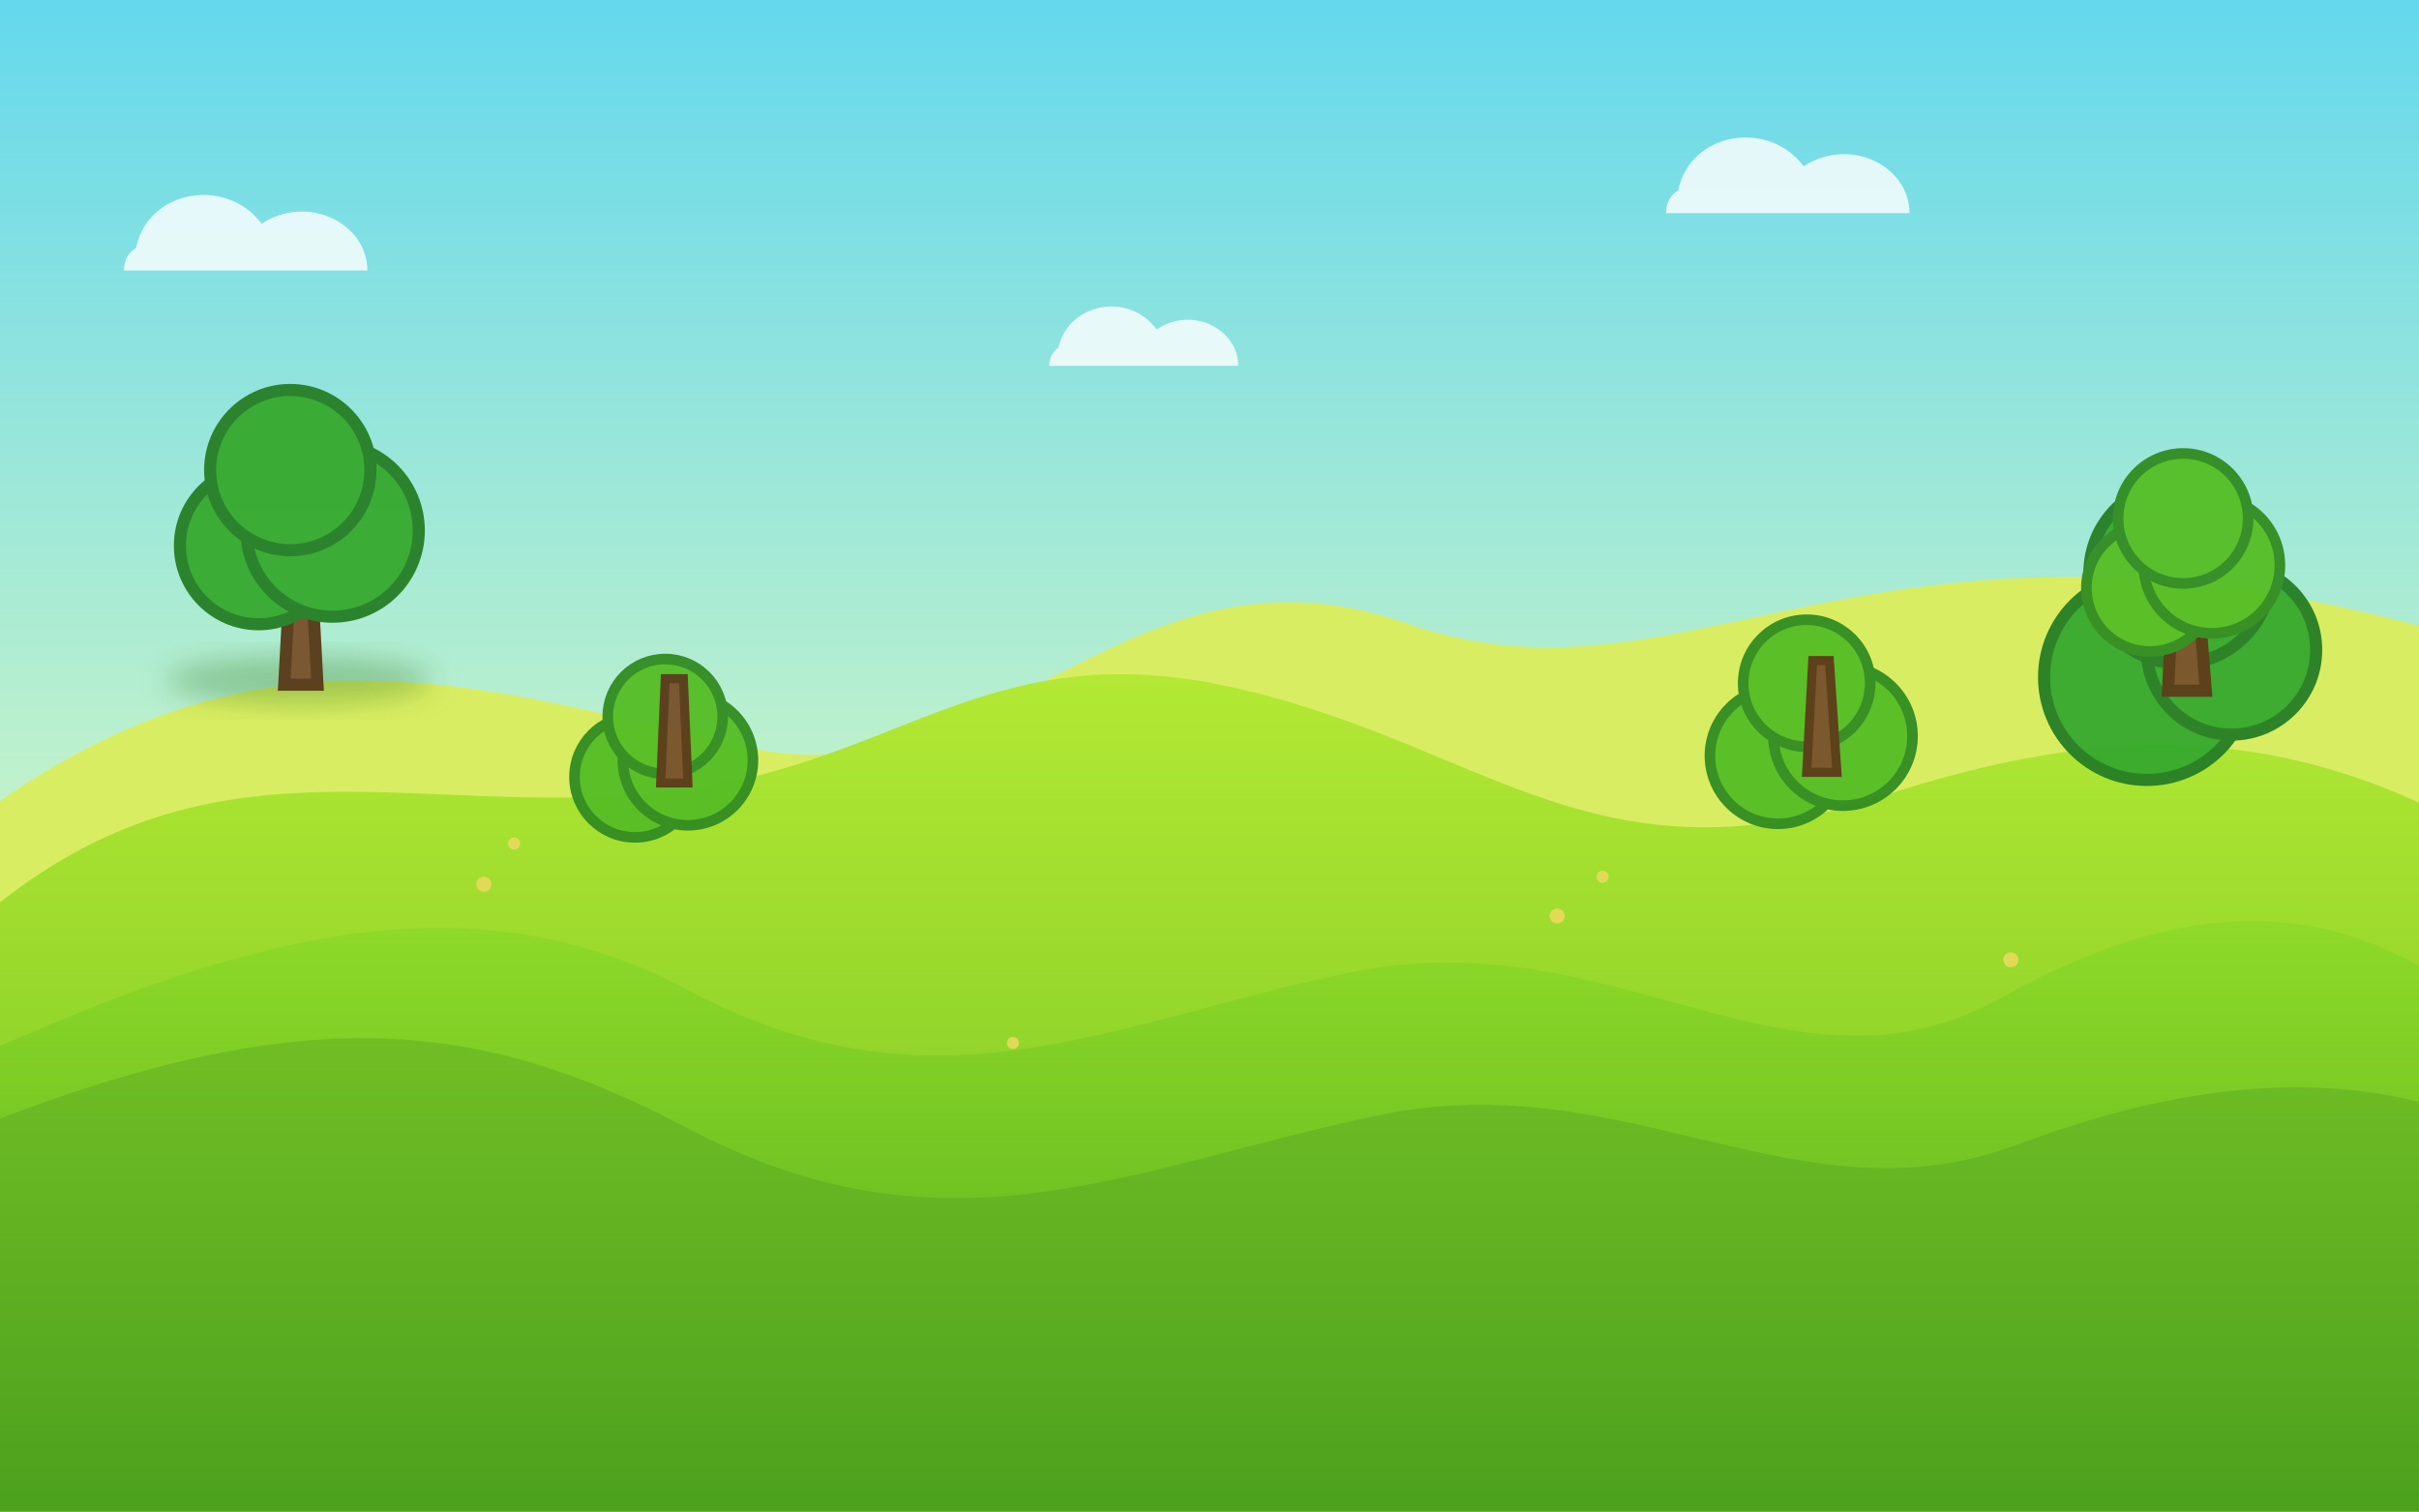
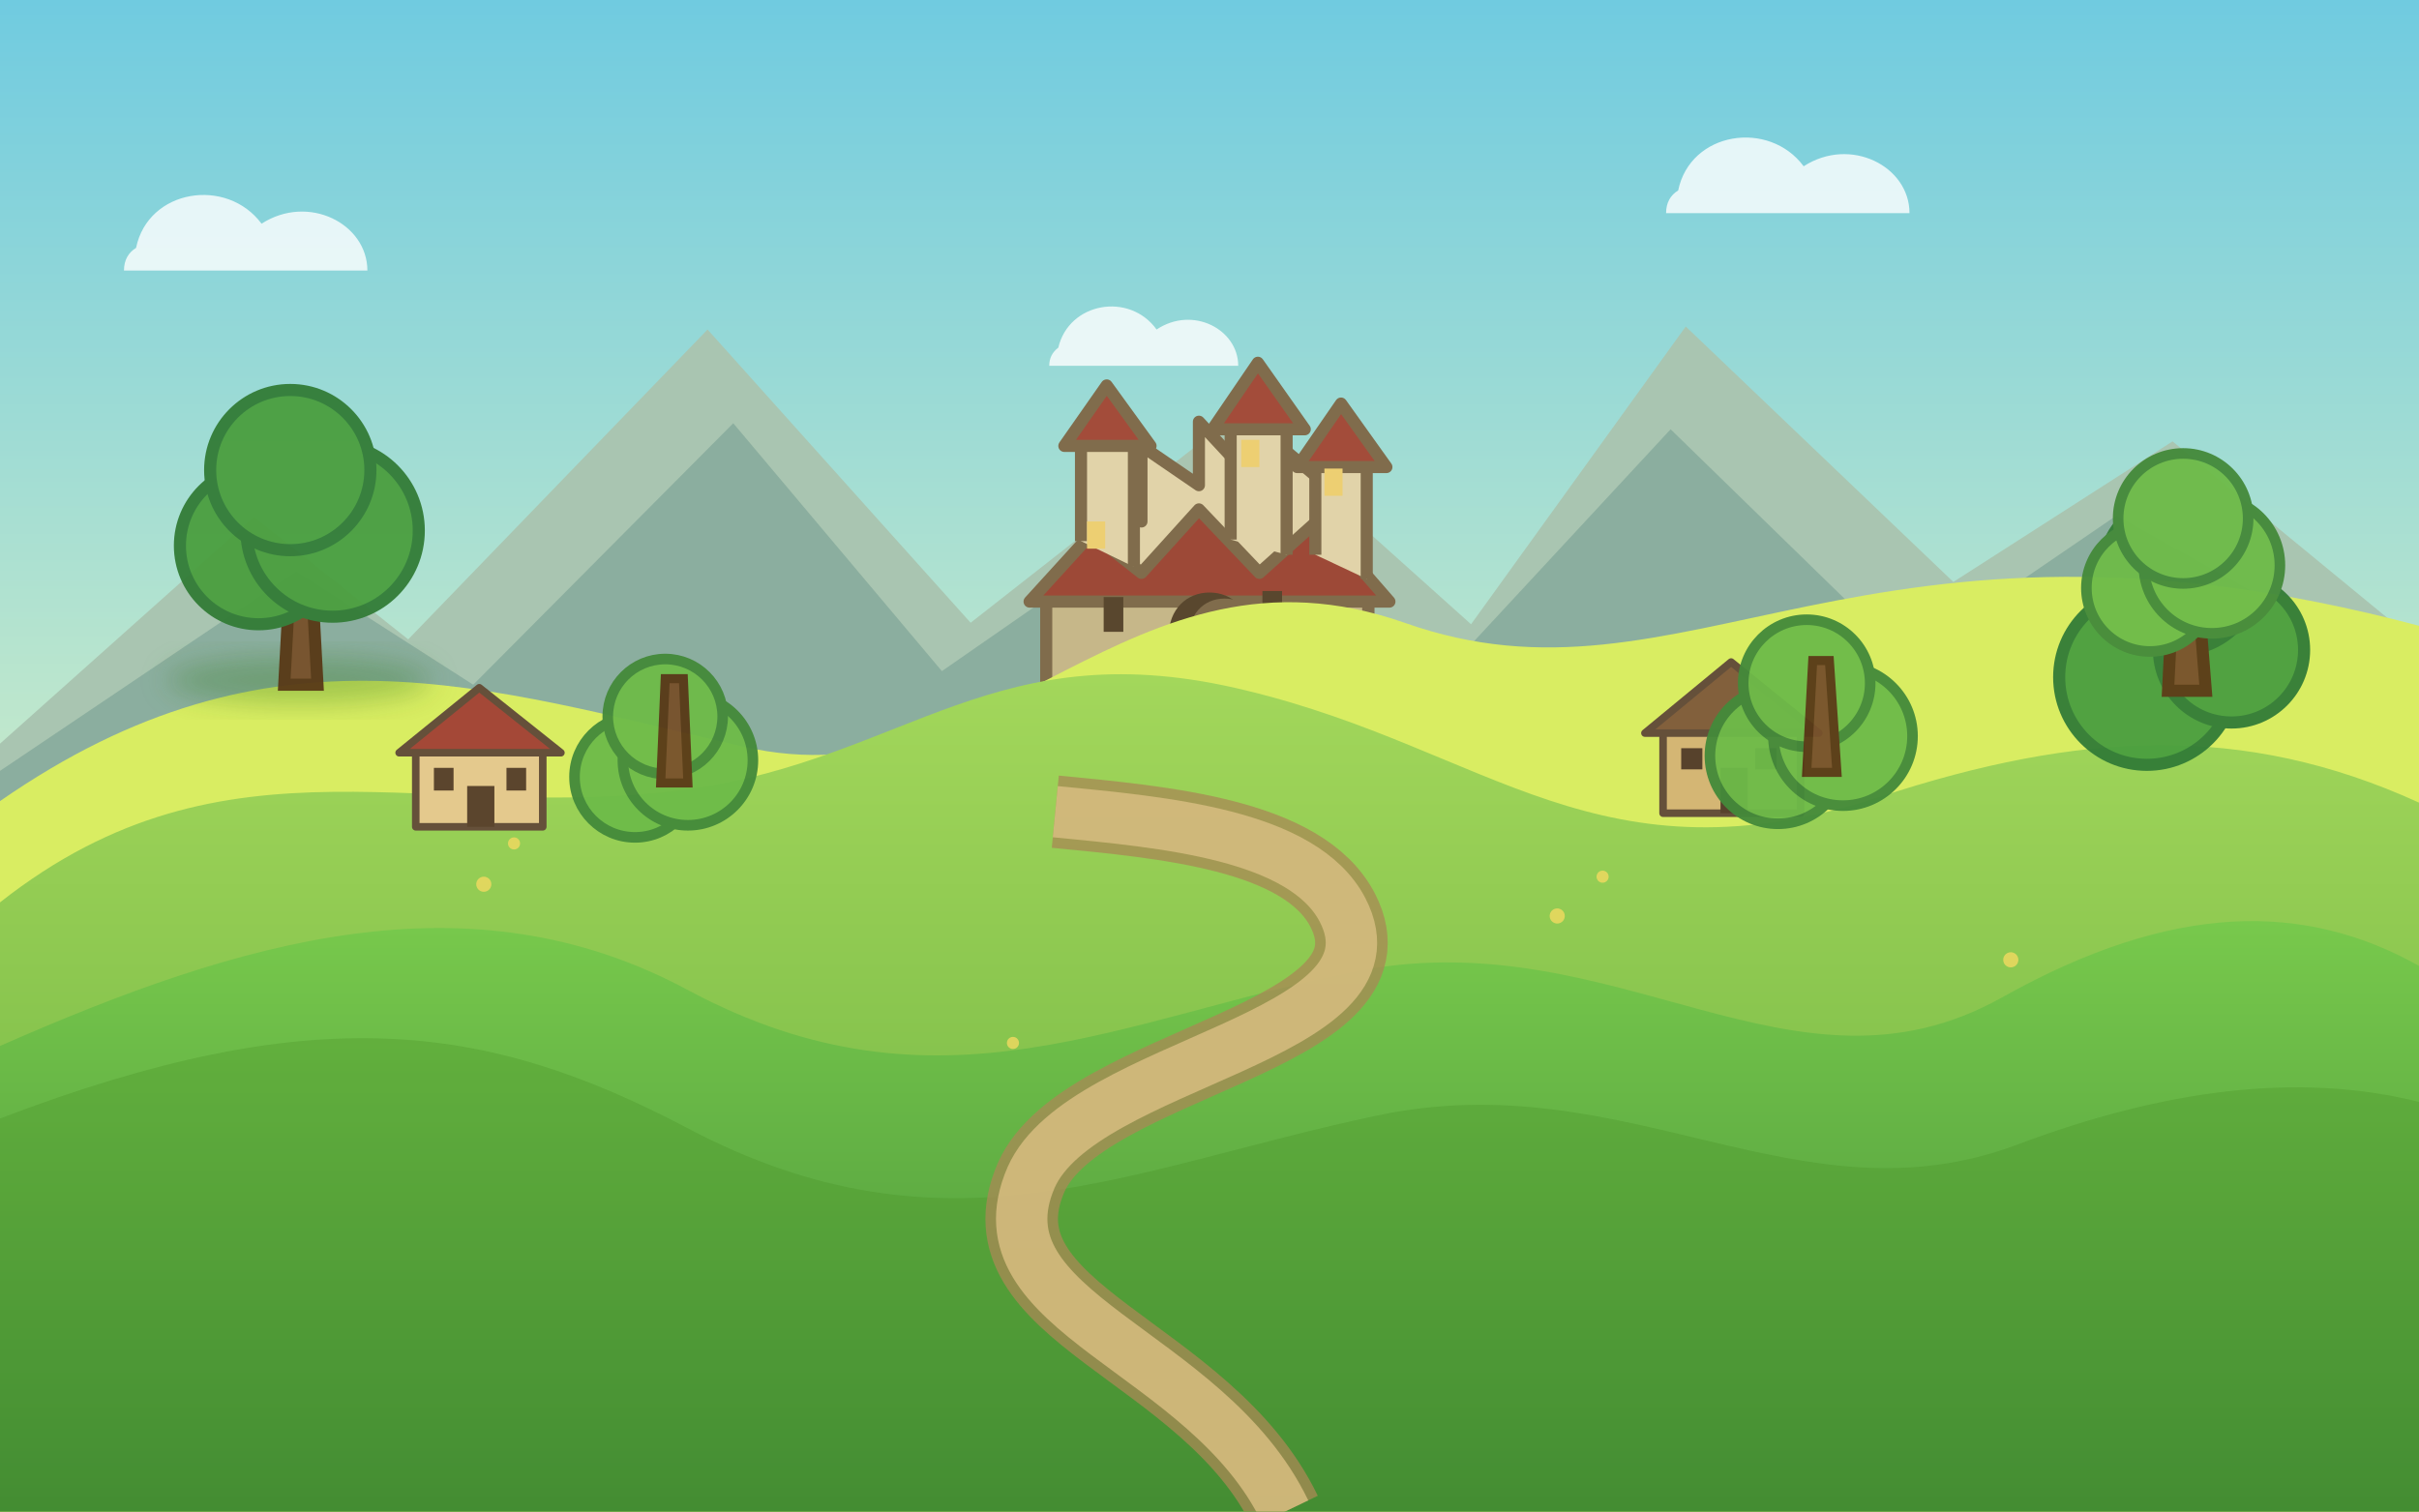
<svg xmlns="http://www.w3.org/2000/svg" viewBox="0 0 1600 1000" preserveAspectRatio="xMidYMid slice">
  <defs>
    <linearGradient id="sky" x2="0" y2="1">
-       <stop stop-color="#65d8ed" />
-       <stop offset=".62" stop-color="#d1f6c6" />
-       <stop offset="1" stop-color="#f8e98c" />
+       <stop stop-color="#70cbe0" />
+       <stop offset=".62" stop-color="#d5efc7" />
+       <stop offset="1" stop-color="#f2dfa0" />
    </linearGradient>
    <linearGradient id="hill" x2="0" y2="1">
-       <stop stop-color="#8fda29" />
-       <stop offset="1" stop-color="#4fa91c" />
+       <stop stop-color="#78c94c" />
+       <stop offset="1" stop-color="#438d39" />
    </linearGradient>
    <linearGradient id="hill2" x2="0" y2="1">
-       <stop stop-color="#b3e934" />
-       <stop offset="1" stop-color="#6cbd20" />
+       <stop stop-color="#a3d75b" />
+       <stop offset="1" stop-color="#65ad3d" />
    </linearGradient>
    <filter id="shadow" x="-30%" y="-30%" width="160%" height="160%">
      <feGaussianBlur stdDeviation="9" />
    </filter>
  </defs>
  <rect width="1600" height="1000" fill="url(#sky)" />
  <g fill="#fff" opacity=".8">
    <path d="M90 164c8-39 60-47 83-16 31-20 70 0 70 31H82c0-7 3-12 8-15Z" />
    <path d="M1110 126c8-39 60-47 83-16 31-20 70 0 70 31h-161c0-7 3-12 8-15Z" />
    <path d="M700 230c7-30 47-37 65-12 24-16 54 0 54 24H694c0-5 2-9 6-12Z" />
  </g>
+   <path fill="#a9c5b1" d="m0 492 168-150 102 81 198-205 174 194 176-138 155 139 142-197 177 169 145-93 163 134v168H0z" />
+   <path fill="#7fa497" opacity=".7" d="m0 510 196-132 117 75 172-173 138 164 180-125 149 130 153-165 156 152 139-95 200 112v119H0z" />
+   <g stroke="#806c4c" stroke-width="8" stroke-linejoin="round">
+     <path fill="#e1d3a9" d="M692 477V397l28-28v-49l35 25v-50l38 26v-42l39 42v-38l42 35v50l31 30v79z" />
+     <path fill="#c6b789" d="M692 397h213v80H692z" />
+     <path fill="#9d4937" d="m681 398 41-45 33 26 38-42 40 42 39-35 47 54z" />
+     <path fill="#e1d3a9" d="M715 358v-65l17-19 18 19v82M814 357v-74l18-20 19 20v84M870 367v-58l17-18 17 18v74" />
+     <path fill="#a34c3a" d="m704 295 28-40 29 40zM802 284l30-44 31 44zM858 309l29-42 30 42z" />
+     <path fill="#59472e" stroke="none" d="M773 477v-56c0-18 12-29 27-29s27 11 27 29v56zm-43-82h13v23h-13zm105-4h13v23h-13z" />
+     <path fill="#d9c487" d="M790 477v-54c0-14 8-23 20-23s20 9 20 23v54z" />
+     <path fill="#edcf72" stroke="none" d="M719 345h12v18h-12zm102-54h12v18h-12zm55 19h12v18h-12z" />
+   </g>
  <path fill="#d9ed62" d="M0 530c180-125 321-75 492-36 167 39 254-146 437-82 186 66 302-96 671 2v586H0Z" />
  <path fill="url(#hill2)" d="M0 597c151-119 284-51 456-75 144-20 203-106 369-65 161 39 232 131 419 70 131-43 240-49 356 4v469H0Z" />
+   <g stroke="#65503a" stroke-width="5" stroke-linejoin="round">
+     <path fill="#e4c98d" d="M275 496h84v51h-84z" />
+     <path fill="#a44837" d="m264 498 53-43 54 43z" />
+     <path fill="#5b452d" stroke="none" d="M309 520h18v27h-18zm-22-12h13v15h-13zm48 0h13v15h-13z" />
+     <path fill="#d4b674" d="M1100 483h91v55h-91z" />
+     <path fill="#82603c" d="m1088 485 57-47 58 47z" />
+     <path fill="#57422c" stroke="none" d="M1138 508h18v30h-18zm-26-13h14v14h-14zm49 0h14v14h-14z" />
+   </g>
  <path fill="url(#hill)" d="M0 692c159-70 310-115 455-37 166 89 286 18 445-13 171-32 286 95 424 18 114-64 201-63 276-21v361H0Z" />
  <path fill="#438c20" opacity=".28" d="M0 740c207-79 321-64 454 6 172 91 291 27 457-8 165-35 279 74 424 19 96-36 185-48 265-28v271H0Z" />
+   <path d="M850 1000c-52-108-207-131-168-221 34-77 250-92 206-177-26-50-118-58-190-65" fill="none" stroke="#a88954" stroke-width="48" opacity=".76" />
+   <path d="M850 1000c-52-108-207-131-168-221 34-77 250-92 206-177-26-50-118-58-190-65" fill="none" stroke="#d7bd80" stroke-width="34" opacity=".85" />
  <g opacity=".95">
    <ellipse cx="198" cy="450" rx="88" ry="16" fill="#397d22" opacity=".35" filter="url(#shadow)" />
    <path d="M188 453h22l-5-92h-12z" fill="#77512b" stroke="#573916" stroke-width="8" />
-     <g fill="#35a92e" stroke="#267e25" stroke-width="8">
+     <g fill="#4a9e3f" stroke="#327c37" stroke-width="8">
      <circle cx="171" cy="361" r="52" />
      <circle cx="220" cy="351" r="57" />
      <circle cx="192" cy="311" r="53" />
-       <circle cx="1420" cy="448" r="68" />
-       <circle cx="1476" cy="430" r="56" />
-       <circle cx="1442" cy="379" r="60" />
+       <circle cx="1420" cy="448" r="58" />
+       <circle cx="1476" cy="430" r="48" />
+       <circle cx="1442" cy="379" r="51" />
    </g>
    <path d="M1434 457h25l-8-100h-12z" fill="#77512b" stroke="#573916" stroke-width="8" />
-     <g fill="#55bd25" stroke="#318c21" stroke-width="7">
+     <g fill="#6dbb48" stroke="#43893a" stroke-width="7">
      <circle cx="1422" cy="389" r="42" />
      <circle cx="1463" cy="374" r="45" />
      <circle cx="1444" cy="343" r="43" />
      <circle cx="420" cy="514" r="40" />
      <circle cx="455" cy="503" r="43" />
      <circle cx="440" cy="474" r="38" />
      <circle cx="1176" cy="500" r="45" />
      <circle cx="1219" cy="487" r="46" />
      <circle cx="1195" cy="452" r="42" />
    </g>
    <path d="M437 518h18l-3-69h-12zm758-7h20l-5-74h-11z" fill="#77512b" stroke="#573916" stroke-width="6" />
  </g>
  <g fill="#f3da60" opacity=".8">
    <circle cx="320" cy="585" r="5" />
    <circle cx="340" cy="558" r="4" />
    <circle cx="1030" cy="606" r="5" />
    <circle cx="1060" cy="580" r="4" />
    <circle cx="1330" cy="635" r="5" />
    <circle cx="670" cy="690" r="4" />
  </g>
</svg>
